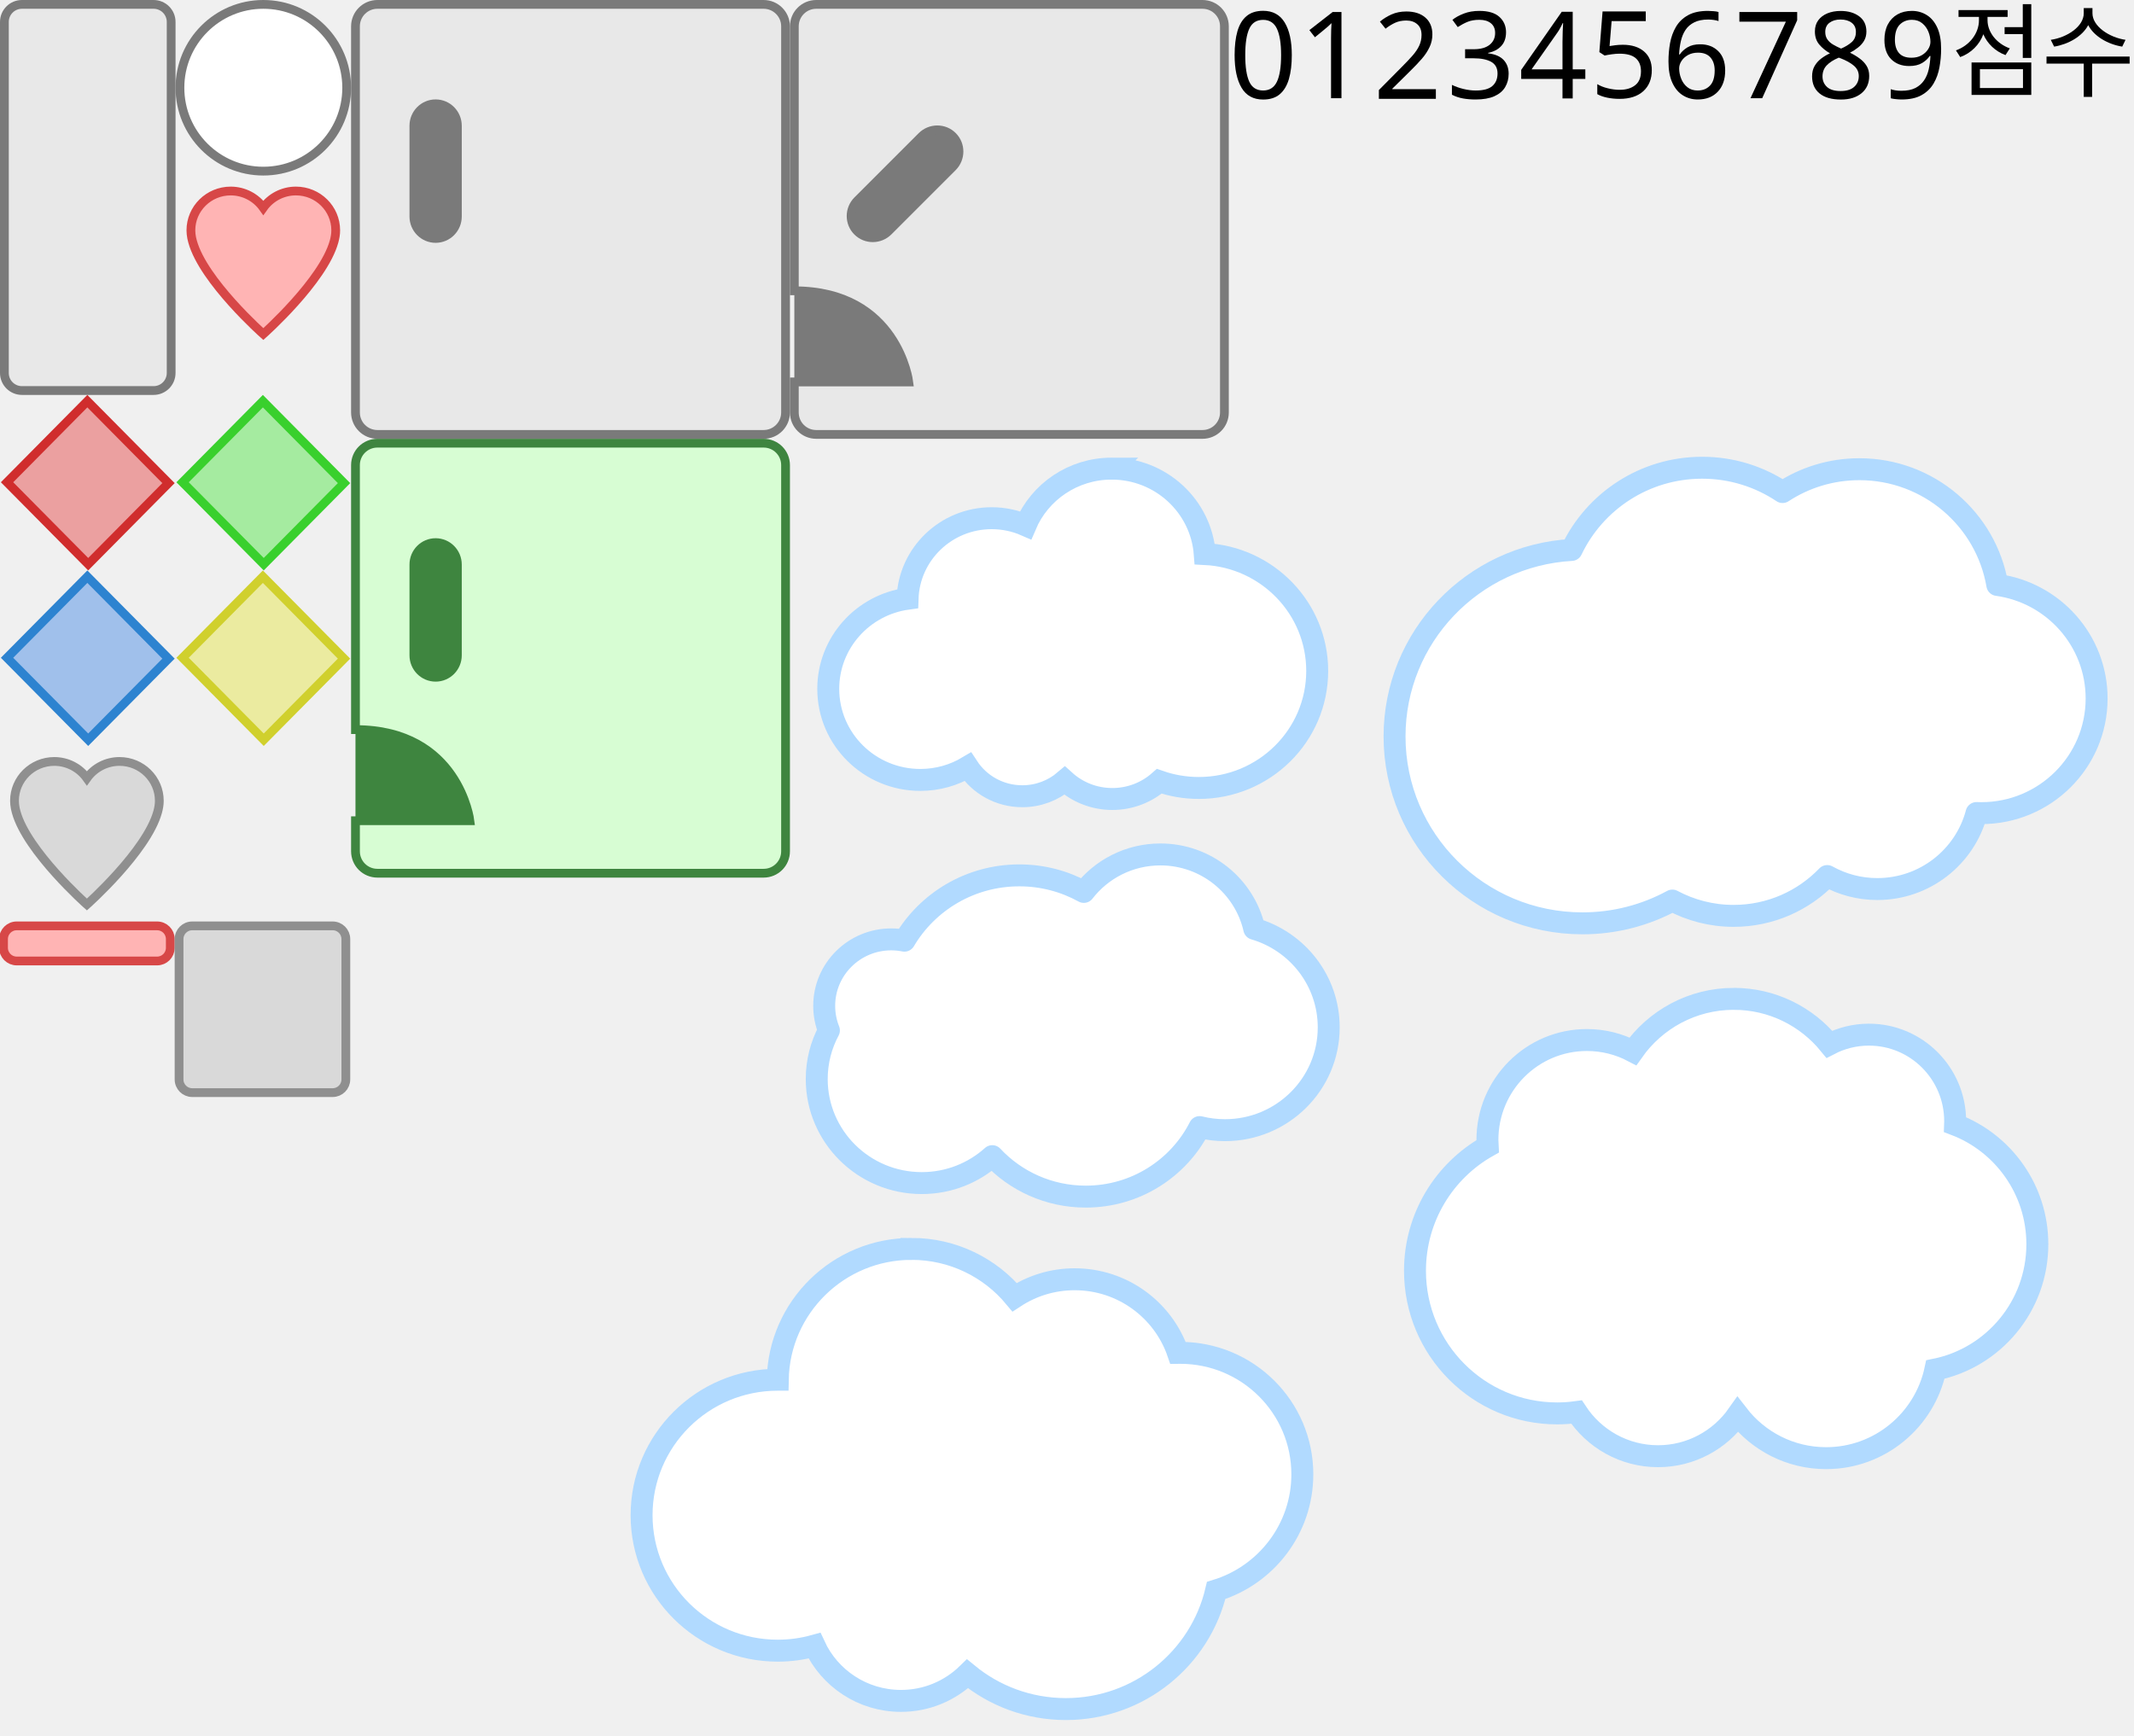
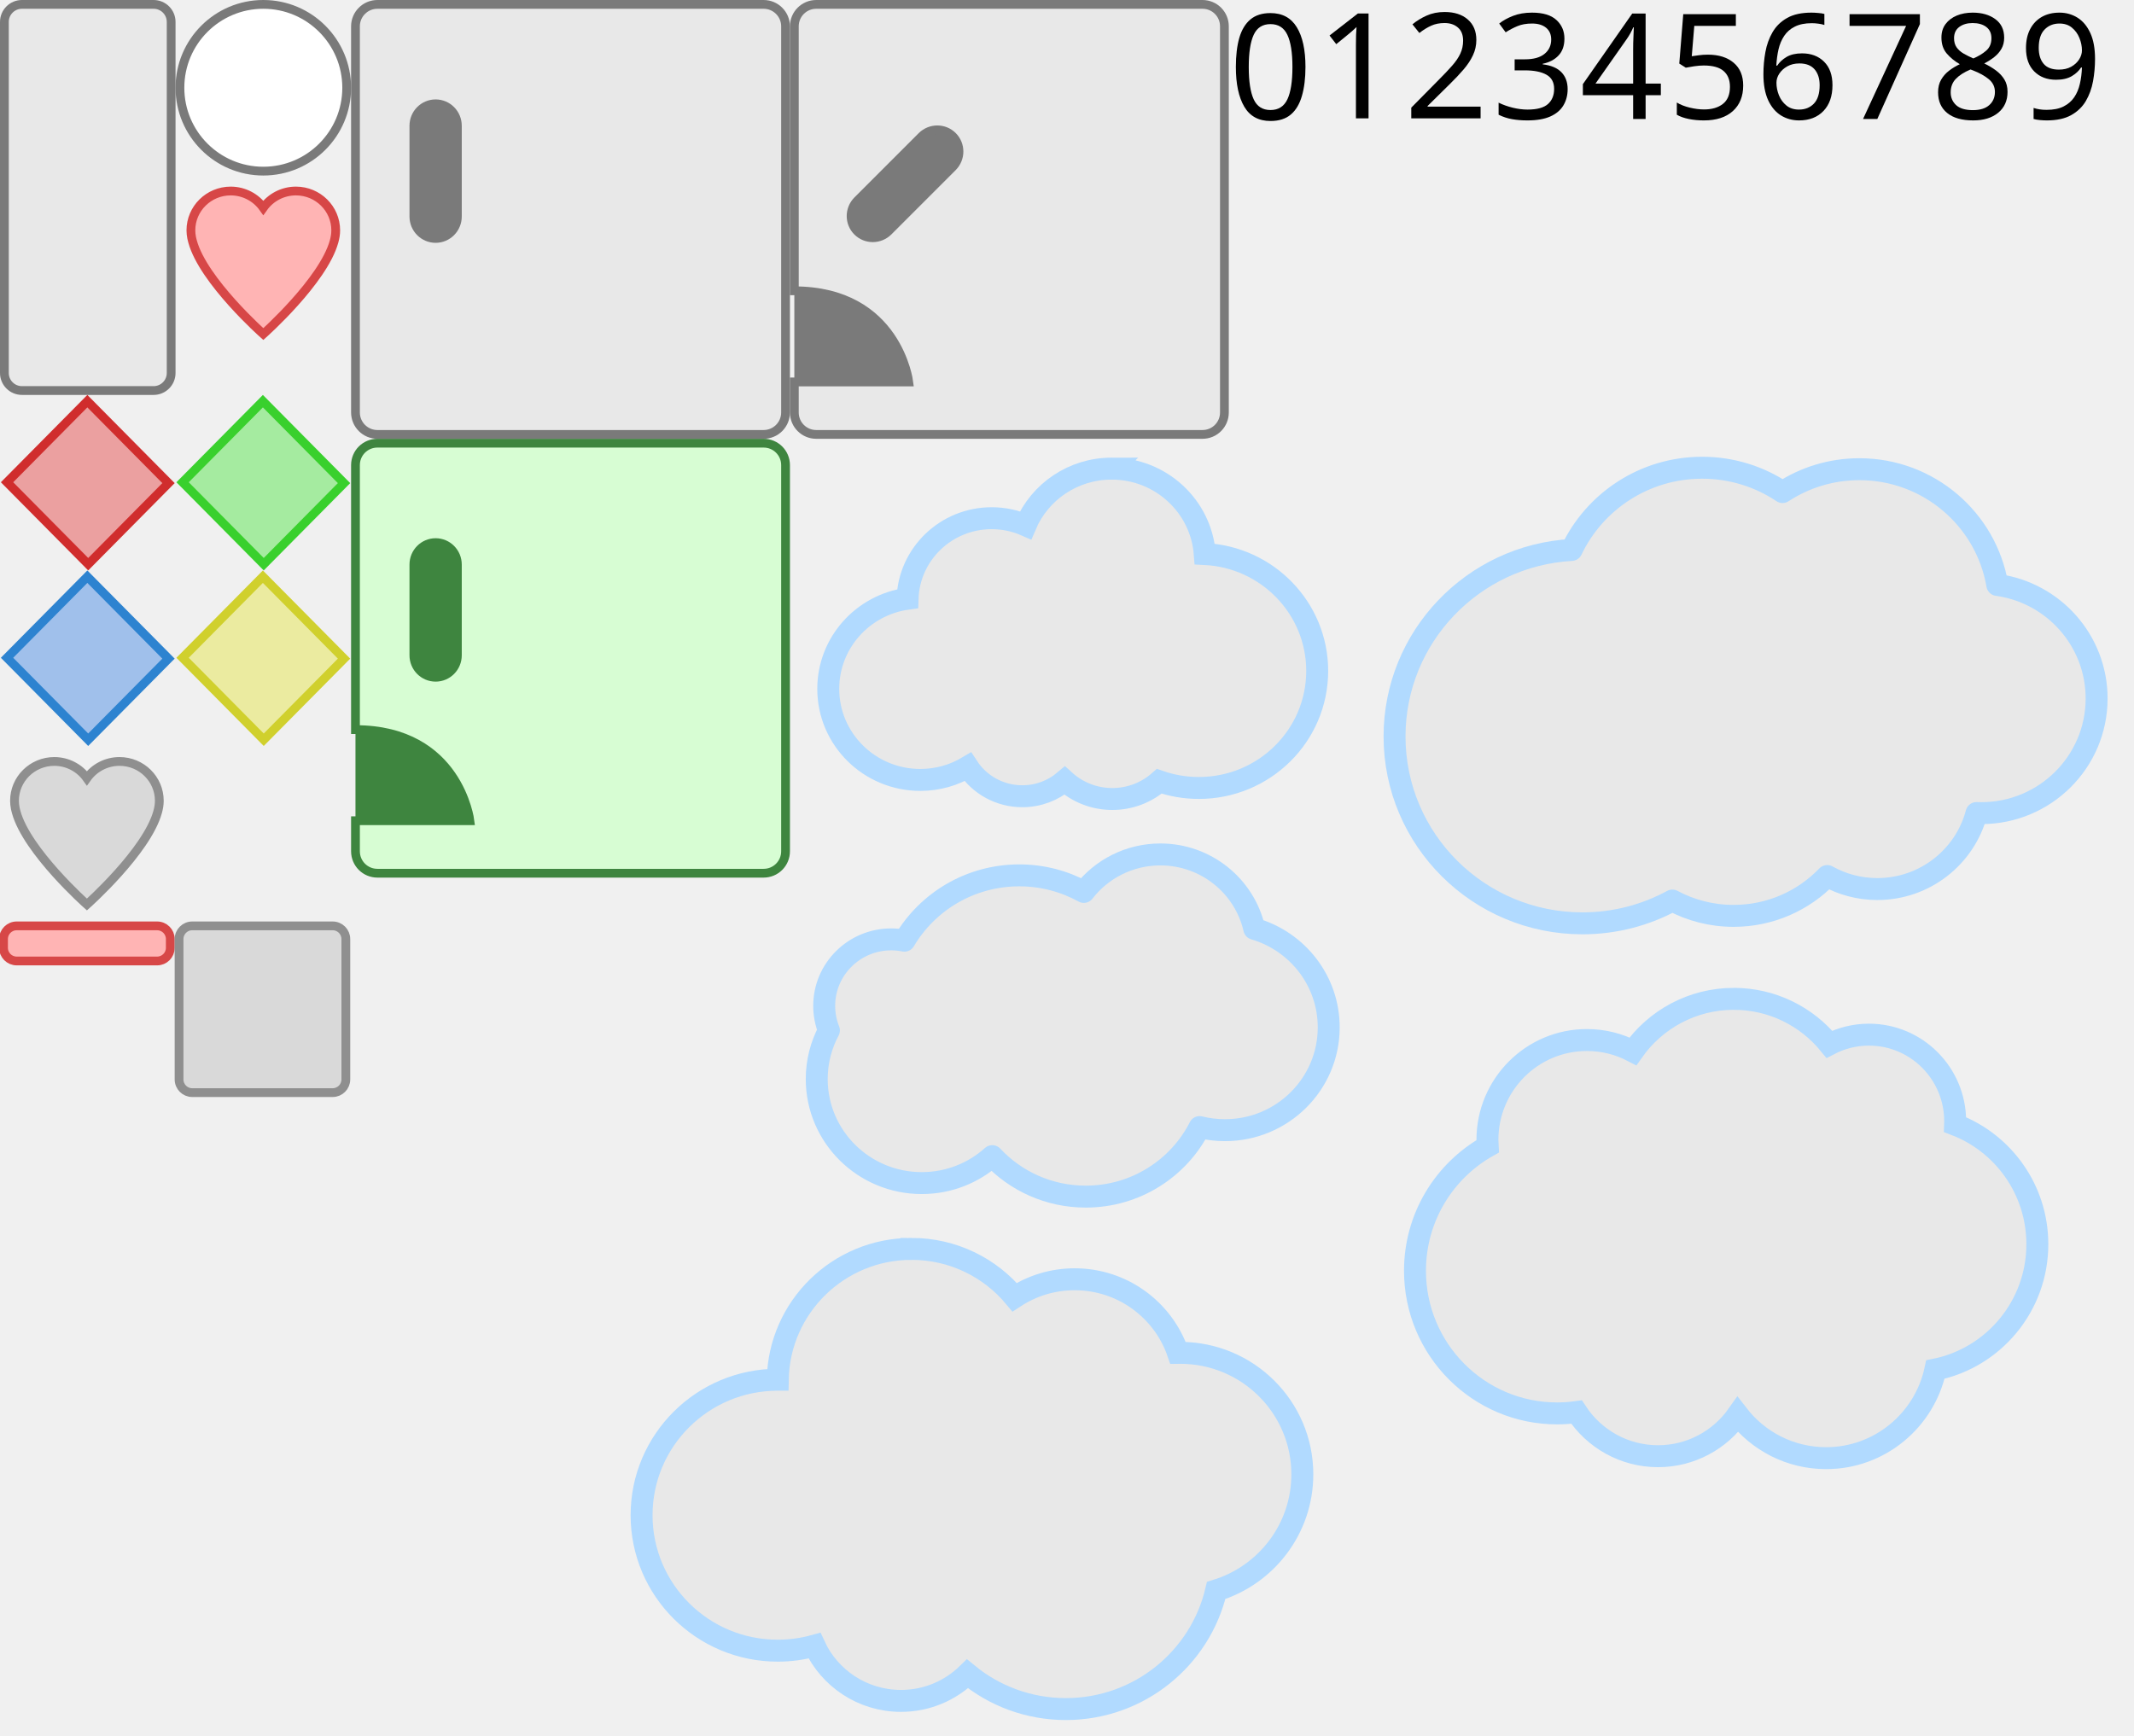
<svg xmlns="http://www.w3.org/2000/svg" width="486.262" height="395.558" id="svg2" version="1.1" style="enable-background:new">
  <defs id="defs4">
    <linearGradient id="linearGradient3915">
      <stop style="stop-color:#f8fcff;stop-opacity:0.88;" offset="0" id="stop3917" />
      <stop style="stop-color:#f2f2f2;stop-opacity:0.768;" offset="1" id="stop3919" />
    </linearGradient>
  </defs>
  <g id="layer1" transform="translate(0,-852.3622)" style="display:none">
    <rect style="opacity:1;fill:#d5d5d5;fill-opacity:1;fill-rule:nonzero;stroke:none;stroke-width:3;stroke-linecap:butt;stroke-linejoin:miter;stroke-miterlimit:4;stroke-dasharray:6, 3;stroke-dashoffset:0;stroke-opacity:1" id="rect4133" width="40" height="30" x="0" y="852.362" />
    <rect y="882.362" x="0" height="30" width="40" id="rect4135" style="opacity:1;fill:#e0e0e0;fill-opacity:1;fill-rule:nonzero;stroke:none;stroke-width:3;stroke-linecap:butt;stroke-linejoin:miter;stroke-miterlimit:4;stroke-dasharray:6, 3;stroke-dashoffset:0;stroke-opacity:1" />
    <rect style="opacity:1;fill:#d5d5d5;fill-opacity:1;fill-rule:nonzero;stroke:none;stroke-width:3;stroke-linecap:butt;stroke-linejoin:miter;stroke-miterlimit:4;stroke-dasharray:6, 3;stroke-dashoffset:0;stroke-opacity:1" id="rect4137" width="40" height="30" x="0" y="912.362" />
    <rect y="852.362" x="40" height="40" width="40" id="rect4154" style="opacity:1;fill:#c0c0c0;fill-opacity:1;fill-rule:nonzero;stroke:none;stroke-width:3;stroke-linecap:butt;stroke-linejoin:miter;stroke-miterlimit:4;stroke-dasharray:6, 3;stroke-dashoffset:0;stroke-opacity:1" />
    <rect style="opacity:1;fill:#aaaaaa;fill-opacity:1;fill-rule:nonzero;stroke:none;stroke-width:3;stroke-linecap:butt;stroke-linejoin:miter;stroke-miterlimit:4;stroke-dasharray:6, 3;stroke-dashoffset:0;stroke-opacity:1" id="rect4159" width="40" height="40" x="40" y="892.362" />
    <rect y="852.362" x="80" height="100" width="100" id="rect4209" style="opacity:1;fill:#9e9e9e;fill-opacity:1;fill-rule:nonzero;stroke:none;stroke-width:3;stroke-linecap:butt;stroke-linejoin:miter;stroke-miterlimit:4;stroke-dasharray:6, 3;stroke-dashoffset:0;stroke-opacity:1" />
    <rect style="opacity:1;fill:#c4c4c4;fill-opacity:1;fill-rule:nonzero;stroke:none;stroke-width:3;stroke-linecap:butt;stroke-linejoin:miter;stroke-miterlimit:4;stroke-dasharray:6, 3;stroke-dashoffset:0;stroke-opacity:1" id="rect4211" width="100" height="100" x="80" y="952.362" />
    <rect y="852.362" x="180" height="100" width="100" id="rect4213" style="opacity:1;fill:#7e7e7e;fill-opacity:1;fill-rule:nonzero;stroke:none;stroke-width:3;stroke-linecap:butt;stroke-linejoin:miter;stroke-miterlimit:4;stroke-dasharray:6, 3;stroke-dashoffset:0;stroke-opacity:1" />
    <rect style="opacity:1;fill:#969696;fill-opacity:1;fill-rule:nonzero;stroke:none;stroke-width:5;stroke-linecap:butt;stroke-linejoin:miter;stroke-miterlimit:4;stroke-dasharray:none;stroke-dashoffset:0;stroke-opacity:1;enable-background:new" id="rect4459" width="128.874" height="88.881" x="180" y="952.362" />
    <rect y="952.362" x="308.874" height="117.015" width="177.388" id="rect4491" style="opacity:1;fill:#c1c1c1;fill-opacity:1;fill-rule:nonzero;stroke:none;stroke-width:5;stroke-linecap:butt;stroke-linejoin:miter;stroke-miterlimit:4;stroke-dasharray:none;stroke-dashoffset:0;stroke-opacity:1;enable-background:new" />
    <rect y="952.362" x="180" height="88.881" width="128.874" id="rect4493" style="opacity:1;fill:#969696;fill-opacity:1;fill-rule:nonzero;stroke:none;stroke-width:5;stroke-linecap:butt;stroke-linejoin:miter;stroke-miterlimit:4;stroke-dasharray:none;stroke-dashoffset:0;stroke-opacity:1;enable-background:new" />
    <rect style="opacity:1;fill:#626262;fill-opacity:1;fill-rule:nonzero;stroke:none;stroke-width:5;stroke-linecap:butt;stroke-linejoin:miter;stroke-miterlimit:4;stroke-dasharray:none;stroke-dashoffset:0;stroke-opacity:1;enable-background:new" id="rect4495" width="131.461" height="89.662" x="178.707" y="1041.243" />
    <rect style="opacity:1;fill:#969696;fill-opacity:1;fill-rule:nonzero;stroke:none;stroke-width:5;stroke-linecap:butt;stroke-linejoin:miter;stroke-miterlimit:4;stroke-dasharray:none;stroke-dashoffset:0;stroke-opacity:1;enable-background:new" id="rect4497" width="168.538" height="125.901" x="309.062" y="1069.377" />
    <rect style="opacity:1;fill:#c1c1c1;fill-opacity:1;fill-rule:nonzero;stroke:none;stroke-width:5;stroke-linecap:butt;stroke-linejoin:miter;stroke-miterlimit:4;stroke-dasharray:none;stroke-dashoffset:0;stroke-opacity:1;enable-background:new" id="rect4499" width="177.388" height="117.015" x="132.779" y="1130.905" />
    <rect style="opacity:1;fill:#606060;fill-opacity:1;fill-rule:nonzero;stroke:none;stroke-width:2;stroke-linecap:butt;stroke-linejoin:miter;stroke-miterlimit:4;stroke-dasharray:none;stroke-dashoffset:0;stroke-opacity:1" id="rect4170" width="40" height="40" x="0" y="942.362" />
    <rect y="942.362" x="40" height="40" width="40" id="rect4182" style="opacity:1;fill:#606060;fill-opacity:1;fill-rule:nonzero;stroke:none;stroke-width:2;stroke-linecap:butt;stroke-linejoin:miter;stroke-miterlimit:4;stroke-dasharray:none;stroke-dashoffset:0;stroke-opacity:1" />
    <rect style="opacity:1;fill:#606060;fill-opacity:1;fill-rule:nonzero;stroke:none;stroke-width:2;stroke-linecap:butt;stroke-linejoin:miter;stroke-miterlimit:4;stroke-dasharray:none;stroke-dashoffset:0;stroke-opacity:1" id="rect4186" width="40" height="40" x="0" y="982.362" />
    <rect style="opacity:1;fill:#606060;fill-opacity:1;fill-rule:nonzero;stroke:none;stroke-width:2;stroke-linecap:butt;stroke-linejoin:miter;stroke-miterlimit:4;stroke-dasharray:none;stroke-dashoffset:0;stroke-opacity:1" id="rect4188" width="40" height="40" x="40" y="982.362" />
    <rect y="1022.362" x="-0.197" height="40" width="40" id="rect4223" style="opacity:1;fill:#aaaaaa;fill-opacity:1;fill-rule:nonzero;stroke:none;stroke-width:3;stroke-linecap:butt;stroke-linejoin:miter;stroke-miterlimit:4;stroke-dasharray:6, 3;stroke-dashoffset:0;stroke-opacity:1" />
    <rect y="1062.362" x="-0.197" height="40" width="40" id="rect4288" style="opacity:1;fill:#aaaaaa;fill-opacity:1;fill-rule:nonzero;stroke:none;stroke-width:3;stroke-linecap:butt;stroke-linejoin:miter;stroke-miterlimit:4;stroke-dasharray:6, 3;stroke-dashoffset:0;stroke-opacity:1" />
    <rect style="opacity:1;fill:#aaaaaa;fill-opacity:1;fill-rule:nonzero;stroke:none;stroke-width:3;stroke-linecap:butt;stroke-linejoin:miter;stroke-miterlimit:4;stroke-dasharray:6, 3;stroke-dashoffset:0;stroke-opacity:1" id="rect4292" width="40" height="40" x="39.803" y="1062.362" />
-     <rect style="opacity:1;fill:#d9d9d9;fill-opacity:1;fill-rule:nonzero;stroke:none;stroke-width:2;stroke-linecap:butt;stroke-linejoin:miter;stroke-miterlimit:4;stroke-dasharray:none;stroke-dashoffset:0;stroke-opacity:1;enable-background:new" id="rect4196" width="16.449" height="25.135" x="280" y="852.362" />
-     <rect y="852.362" x="296.449" height="25.135" width="16.449" id="rect4298" style="opacity:1;fill:#bdbdbd;fill-opacity:1;fill-rule:nonzero;stroke:none;stroke-width:2;stroke-linecap:butt;stroke-linejoin:miter;stroke-miterlimit:4;stroke-dasharray:none;stroke-dashoffset:0;stroke-opacity:1;enable-background:new" />
-     <rect y="852.362" x="312.898" height="25.135" width="16.449" id="rect4302" style="opacity:1;fill:#d9d9d9;fill-opacity:1;fill-rule:nonzero;stroke:none;stroke-width:2;stroke-linecap:butt;stroke-linejoin:miter;stroke-miterlimit:4;stroke-dasharray:none;stroke-dashoffset:0;stroke-opacity:1;enable-background:new" />
-     <rect style="opacity:1;fill:#bdbdbd;fill-opacity:1;fill-rule:nonzero;stroke:none;stroke-width:2;stroke-linecap:butt;stroke-linejoin:miter;stroke-miterlimit:4;stroke-dasharray:none;stroke-dashoffset:0;stroke-opacity:1;enable-background:new" id="rect4304" width="16.449" height="25.135" x="329.347" y="852.362" />
-     <rect style="opacity:1;fill:#d9d9d9;fill-opacity:1;fill-rule:nonzero;stroke:none;stroke-width:2;stroke-linecap:butt;stroke-linejoin:miter;stroke-miterlimit:4;stroke-dasharray:none;stroke-dashoffset:0;stroke-opacity:1;enable-background:new" id="rect4306" width="16.449" height="25.135" x="345.796" y="852.362" />
-     <rect y="852.362" x="362.245" height="25.135" width="16.449" id="rect4308" style="opacity:1;fill:#bdbdbd;fill-opacity:1;fill-rule:nonzero;stroke:none;stroke-width:2;stroke-linecap:butt;stroke-linejoin:miter;stroke-miterlimit:4;stroke-dasharray:none;stroke-dashoffset:0;stroke-opacity:1;enable-background:new" />
-     <rect y="852.362" x="378.694" height="25.135" width="16.449" id="rect4310" style="opacity:1;fill:#d9d9d9;fill-opacity:1;fill-rule:nonzero;stroke:none;stroke-width:2;stroke-linecap:butt;stroke-linejoin:miter;stroke-miterlimit:4;stroke-dasharray:none;stroke-dashoffset:0;stroke-opacity:1;enable-background:new" />
-     <rect style="opacity:1;fill:#bdbdbd;fill-opacity:1;fill-rule:nonzero;stroke:none;stroke-width:2;stroke-linecap:butt;stroke-linejoin:miter;stroke-miterlimit:4;stroke-dasharray:none;stroke-dashoffset:0;stroke-opacity:1;enable-background:new" id="rect4312" width="16.449" height="25.135" x="395.143" y="852.362" />
-     <rect style="opacity:1;fill:#d9d9d9;fill-opacity:1;fill-rule:nonzero;stroke:none;stroke-width:2;stroke-linecap:butt;stroke-linejoin:miter;stroke-miterlimit:4;stroke-dasharray:none;stroke-dashoffset:0;stroke-opacity:1;enable-background:new" id="rect4314" width="16.449" height="25.135" x="411.592" y="852.362" />
-     <rect y="852.362" x="428.041" height="25.135" width="16.449" id="rect4316" style="opacity:1;fill:#bdbdbd;fill-opacity:1;fill-rule:nonzero;stroke:none;stroke-width:2;stroke-linecap:butt;stroke-linejoin:miter;stroke-miterlimit:4;stroke-dasharray:none;stroke-dashoffset:0;stroke-opacity:1;enable-background:new" />
-     <rect y="852.362" x="444.49" height="25.135" width="21.214" id="rect4322" style="opacity:1;fill:#d9d9d9;fill-opacity:1;fill-rule:nonzero;stroke:none;stroke-width:2;stroke-linecap:butt;stroke-linejoin:miter;stroke-miterlimit:4;stroke-dasharray:none;stroke-dashoffset:0;stroke-opacity:1;enable-background:new" />
-     <rect style="opacity:1;fill:#bdbdbd;fill-opacity:1;fill-rule:nonzero;stroke:none;stroke-width:2;stroke-linecap:butt;stroke-linejoin:miter;stroke-miterlimit:4;stroke-dasharray:none;stroke-dashoffset:0;stroke-opacity:1;enable-background:new" id="rect4324" width="20.559" height="25.135" x="465.703" y="852.362" />
+     <rect style="opacity:1;fill:#d9d9d9;fill-opacity:1;fill-rule:nonzero;stroke:none;stroke-width:2;stroke-linecap:butt;stroke-linejoin:miter;stroke-miterlimit:4;stroke-dasharray:none;stroke-dashoffset:0;stroke-opacity:1;enable-background:new" id="rect4196" width="20" height="30" x="280" y="852.362" />
+     <rect y="852.362" x="300" height="30" width="20" id="rect4231" style="opacity:1;fill:#bababa;fill-opacity:1;fill-rule:nonzero;stroke:none;stroke-width:2;stroke-linecap:butt;stroke-linejoin:miter;stroke-miterlimit:4;stroke-dasharray:none;stroke-dashoffset:0;stroke-opacity:1;enable-background:new" />
+     <rect y="852.362" x="320" height="30" width="20" id="rect4235" style="opacity:1;fill:#d9d9d9;fill-opacity:1;fill-rule:nonzero;stroke:none;stroke-width:2;stroke-linecap:butt;stroke-linejoin:miter;stroke-miterlimit:4;stroke-dasharray:none;stroke-dashoffset:0;stroke-opacity:1;enable-background:new" />
+     <rect style="opacity:1;fill:#bababa;fill-opacity:1;fill-rule:nonzero;stroke:none;stroke-width:2;stroke-linecap:butt;stroke-linejoin:miter;stroke-miterlimit:4;stroke-dasharray:none;stroke-dashoffset:0;stroke-opacity:1;enable-background:new" id="rect4237" width="20" height="30" x="340" y="852.362" />
+     <rect style="opacity:1;fill:#d9d9d9;fill-opacity:1;fill-rule:nonzero;stroke:none;stroke-width:2;stroke-linecap:butt;stroke-linejoin:miter;stroke-miterlimit:4;stroke-dasharray:none;stroke-dashoffset:0;stroke-opacity:1;enable-background:new" id="rect4239" width="20" height="30" x="360" y="852.362" />
+     <rect y="852.362" x="380" height="30" width="20" id="rect4241" style="opacity:1;fill:#bababa;fill-opacity:1;fill-rule:nonzero;stroke:none;stroke-width:2;stroke-linecap:butt;stroke-linejoin:miter;stroke-miterlimit:4;stroke-dasharray:none;stroke-dashoffset:0;stroke-opacity:1;enable-background:new" />
+     <rect y="852.362" x="400" height="30" width="20" id="rect4243" style="opacity:1;fill:#d9d9d9;fill-opacity:1;fill-rule:nonzero;stroke:none;stroke-width:2;stroke-linecap:butt;stroke-linejoin:miter;stroke-miterlimit:4;stroke-dasharray:none;stroke-dashoffset:0;stroke-opacity:1;enable-background:new" />
+     <rect style="opacity:1;fill:#bababa;fill-opacity:1;fill-rule:nonzero;stroke:none;stroke-width:2;stroke-linecap:butt;stroke-linejoin:miter;stroke-miterlimit:4;stroke-dasharray:none;stroke-dashoffset:0;stroke-opacity:1;enable-background:new" id="rect4245" width="20" height="30" x="420" y="852.362" />
+     <rect style="opacity:1;fill:#d9d9d9;fill-opacity:1;fill-rule:nonzero;stroke:none;stroke-width:2;stroke-linecap:butt;stroke-linejoin:miter;stroke-miterlimit:4;stroke-dasharray:none;stroke-dashoffset:0;stroke-opacity:1;enable-background:new" id="rect4247" width="20" height="30" x="440" y="852.362" />
+     <rect y="852.362" x="460" height="30" width="20" id="rect4249" style="opacity:1;fill:#bababa;fill-opacity:1;fill-rule:nonzero;stroke:none;stroke-width:2;stroke-linecap:butt;stroke-linejoin:miter;stroke-miterlimit:4;stroke-dasharray:none;stroke-dashoffset:0;stroke-opacity:1;enable-background:new" />
  </g>
  <g id="layer7">
    <rect style="display:inline;opacity:1;fill:#a5eba0;fill-opacity:1;fill-rule:nonzero;stroke:#39d02d;stroke-width:2;stroke-linecap:butt;stroke-linejoin:miter;stroke-miterlimit:4;stroke-dasharray:none;stroke-dashoffset:0;stroke-opacity:1;enable-background:new" id="rect4172" width="26.007" height="26.283" x="-47.766" y="106.896" transform="matrix(0.7035998,-0.7105964,0.7035998,0.7105964,0,0)" />
    <rect transform="matrix(0.7035998,-0.7105964,0.7035998,0.7105964,0,0)" y="78.471" x="-76.19" height="26.283" width="26.007" id="rect4184" style="display:inline;opacity:1;fill:#eba0a0;fill-opacity:1;fill-rule:nonzero;stroke:#d02d2d;stroke-width:2;stroke-linecap:butt;stroke-linejoin:miter;stroke-miterlimit:4;stroke-dasharray:none;stroke-dashoffset:0;stroke-opacity:1;enable-background:new" />
    <rect transform="matrix(0.7035998,-0.7105964,0.7035998,0.7105964,0,0)" y="135.041" x="-75.911" height="26.283" width="26.007" id="rect4190" style="display:inline;opacity:1;fill:#ebeba0;fill-opacity:1;fill-rule:nonzero;stroke:#d0d02d;stroke-width:2;stroke-linecap:butt;stroke-linejoin:miter;stroke-miterlimit:4;stroke-dasharray:none;stroke-dashoffset:0;stroke-opacity:1;enable-background:new" />
    <rect style="display:inline;opacity:1;fill:#a0c0eb;fill-opacity:1;fill-rule:nonzero;stroke:#2d83d0;stroke-width:2;stroke-linecap:butt;stroke-linejoin:miter;stroke-miterlimit:4;stroke-dasharray:none;stroke-dashoffset:0;stroke-opacity:1;enable-background:new" id="rect4192" width="26.007" height="26.283" x="-104.336" y="106.616" transform="matrix(0.7035998,-0.7105964,0.7035998,0.7105964,0,0)" />
    <text xml:space="preserve" style="font-style:normal;font-weight:normal;font-size:30px;line-height:125%;font-family:Sans;letter-spacing:0px;word-spacing:0px;fill:#000000;fill-opacity:1;stroke:none;stroke-width:1px;stroke-linecap:butt;stroke-linejoin:miter;stroke-opacity:1" x="61.915" y="209.48" id="text4219">
      <tspan id="tspan4221" x="61.915" y="209.48" />
    </text>
  </g>
  <g id="layer2" style="display:inline" transform="translate(0,-1.9073486e-6)">
    <rect style="opacity:1;fill:#e8e8e8;fill-opacity:1;fill-rule:nonzero;stroke:#7a7a7a;stroke-width:2;stroke-linecap:butt;stroke-linejoin:miter;stroke-miterlimit:4;stroke-dasharray:none;stroke-dashoffset:0;stroke-opacity:1" id="rect4140" width="38" height="88" x="1" y="1" rx="4" ry="4" />
  </g>
  <g id="layer3" style="display:inline" transform="translate(0,-1.9073486e-6)">
    <circle style="opacity:1;fill:#ffffff;fill-opacity:1;fill-rule:nonzero;stroke:#7a7a7a;stroke-width:2;stroke-linecap:butt;stroke-linejoin:miter;stroke-miterlimit:4;stroke-dasharray:none;stroke-dashoffset:0;stroke-opacity:1" id="path4157" cx="60" cy="20" r="19" />
  </g>
  <g id="layer4" transform="translate(0,-1.9073486e-6)">
    <path style="display:inline;opacity:1;fill:#ffb4b4;fill-opacity:1;fill-rule:nonzero;stroke:#d74747;stroke-width:2;stroke-linecap:butt;stroke-linejoin:miter;stroke-miterlimit:4;stroke-dasharray:none;stroke-dashoffset:0;stroke-opacity:1" d="m 52.575,43.529 c -5.012,0 -9.077,4.014 -9.075,8.966 1.15e-4,0.27 0.017,0.539 0.043,0.807 0.005,0.055 0.015,0.11 0.021,0.166 0.058,0.53 0.162,1.053 0.313,1.565 2.447,8.968 16.123,21.1 16.123,21.1 0,0 13.657,-12.139 16.123,-21.102 0.228,-0.829 0.377,-1.677 0.377,-2.536 0.002,-4.952 -4.063,-8.966 -9.075,-8.966 -2.959,0.002 -5.731,1.429 -7.428,3.824 -1.696,-2.393 -4.465,-3.82 -7.422,-3.824 z" id="circle4192" />
    <path id="path4225" d="m 12.378,173.529 c -5.012,0 -9.077,4.014 -9.075,8.966 1.15e-4,0.27 0.017,0.539 0.043,0.807 0.005,0.055 0.015,0.11 0.021,0.166 0.058,0.53 0.162,1.054 0.313,1.565 2.447,8.968 16.123,21.1 16.123,21.1 0,0 13.657,-12.139 16.123,-21.102 0.228,-0.829 0.377,-1.677 0.377,-2.536 0.002,-4.952 -4.063,-8.966 -9.075,-8.966 -2.959,0.002 -5.731,1.429 -7.428,3.824 -1.696,-2.393 -4.465,-3.82 -7.422,-3.824 z" style="display:inline;opacity:1;fill:#d9d9d9;fill-opacity:1;fill-rule:nonzero;stroke:#8f8f8f;stroke-width:2;stroke-linecap:butt;stroke-linejoin:miter;stroke-miterlimit:4;stroke-dasharray:none;stroke-dashoffset:0;stroke-opacity:1" />
  </g>
  <g id="layer5" transform="translate(0,-1.9073486e-6)">
    <rect style="opacity:1;fill:#7a7a7a;fill-opacity:1;fill-rule:nonzero;stroke:none;stroke-width:2;stroke-linecap:butt;stroke-linejoin:miter;stroke-miterlimit:4;stroke-dasharray:none;stroke-dashoffset:0;stroke-opacity:1" id="rect4282" width="98" height="98" x="181" y="1" rx="5" ry="5" />
    <g id="g4274" transform="translate(0,100)" style="stroke:none;fill:#3e853f;fill-opacity:1">
      <rect style="opacity:1;fill:#3e853f;fill-opacity:1;fill-rule:nonzero;stroke:none;stroke-width:2;stroke-linecap:butt;stroke-linejoin:miter;stroke-miterlimit:4;stroke-dasharray:none;stroke-dashoffset:0;stroke-opacity:1" id="rect4276" width="98" height="98" x="81" y="1" rx="5" ry="5" />
      <rect style="opacity:1;fill:#3e853f;fill-opacity:1;fill-rule:nonzero;stroke:none;stroke-width:2;stroke-linecap:butt;stroke-linejoin:miter;stroke-miterlimit:4;stroke-dasharray:none;stroke-dashoffset:0;stroke-opacity:1" id="rect4278" width="9.913" height="30.682" x="94.307" y="23.657" rx="5" ry="5" />
    </g>
    <path id="path4270" d="m 186,1 88,0 c 2.77,0 5,2.23 5,5 l 0,88 c 0,2.77 -2.23,5 -5,5 l -88,0 c -2.77,0 -5,-2.23 -5,-5 l 0,-6.96 26.079,0 c 0,0 -2.553,-20.769 -26.079,-20.769 l 0,-60.271 c 0,-2.77 2.23,-5 5,-5 z" style="opacity:1;fill:#e8e8e8;fill-opacity:1;fill-rule:nonzero;stroke:#7a7a7a;stroke-width:2;stroke-linecap:butt;stroke-linejoin:miter;stroke-miterlimit:4;stroke-dasharray:none;stroke-dashoffset:0;stroke-opacity:1" />
    <g id="g4245">
      <rect ry="5" rx="5" y="1" x="81" height="98" width="98" id="rect4216" style="opacity:1;fill:#e8e8e8;fill-opacity:1;fill-rule:nonzero;stroke:#7a7a7a;stroke-width:2;stroke-linecap:butt;stroke-linejoin:miter;stroke-miterlimit:4;stroke-dasharray:none;stroke-dashoffset:0;stroke-opacity:1" />
      <rect ry="5" rx="5" y="23.657" x="94.307" height="30.682" width="9.913" id="rect4229" style="opacity:1;fill:#7a7a7a;fill-opacity:1;fill-rule:nonzero;stroke:#7a7a7a;stroke-width:2;stroke-linecap:butt;stroke-linejoin:miter;stroke-miterlimit:4;stroke-dasharray:none;stroke-dashoffset:0;stroke-opacity:1" />
    </g>
    <path style="fill:none;fill-rule:evenodd;stroke:#7a7a7a;stroke-width:0;stroke-linecap:butt;stroke-linejoin:miter;stroke-opacity:1;stroke-miterlimit:4;stroke-dasharray:none" d="M 185.978,22.657 205.685,8.614" id="path4233" />
    <path style="opacity:1;fill:#d7fdd3;fill-opacity:1;fill-rule:nonzero;stroke:#3e853f;stroke-width:2;stroke-linecap:butt;stroke-linejoin:miter;stroke-miterlimit:4;stroke-dasharray:none;stroke-dashoffset:0;stroke-opacity:1" d="m 86,101 88,0 c 2.77,0 5,2.23 5,5 l 0,88 c 0,2.77 -2.23,5 -5,5 l -88,0 c -2.77,0 -5,-2.23 -5,-5 l 0,-6.96 26.079,0 c 0,0 -2.553,-20.769 -26.079,-20.769 L 81,106 c 0,-2.77 2.23,-5 5,-5 z" id="rect4251" />
    <rect ry="5" rx="5" y="123.657" x="94.307" height="30.682" width="9.913" id="rect4253" style="opacity:1;fill:#3e853f;fill-opacity:1;fill-rule:nonzero;stroke:#3e853f;stroke-width:2;stroke-linecap:butt;stroke-linejoin:miter;stroke-miterlimit:4;stroke-dasharray:none;stroke-dashoffset:0;stroke-opacity:1" />
    <rect style="opacity:1;fill:#7a7a7a;fill-opacity:1;fill-rule:nonzero;stroke:#7a7a7a;stroke-width:2;stroke-linecap:butt;stroke-linejoin:miter;stroke-miterlimit:4;stroke-dasharray:none;stroke-dashoffset:0;stroke-opacity:1" id="rect4284" width="9.913" height="30.682" x="170.483" y="-131.549" rx="5" ry="5" transform="matrix(0.7071068,0.7071068,-0.7071068,0.7071068,0,0)" />
  </g>
  <g id="layer6">
-     <path style="fill:#ffffff;fill-opacity:1;fill-rule:nonzero;stroke:#b1daff;stroke-width:5;stroke-linecap:round;stroke-linejoin:round;stroke-miterlimit:4;stroke-dasharray:none;stroke-opacity:1;enable-background:new" d="m 264.402,194.722 c -7.108,0 -13.426,3.35 -17.437,8.54 -4.356,-2.401 -9.366,-3.773 -14.704,-3.773 -11.163,0 -20.916,5.983 -26.173,14.885 -0.969,-0.191 -1.973,-0.298 -2.998,-0.298 -8.445,0 -15.285,6.783 -15.285,15.148 0,1.978 0.38,3.867 1.076,5.599 -1.773,3.31 -2.776,7.083 -2.776,11.091 0,13.091 10.713,23.703 23.928,23.703 6.187,0 11.826,-2.321 16.074,-6.139 5.302,5.674 12.882,9.223 21.303,9.223 11.345,0 21.17,-6.446 25.943,-15.845 1.847,0.459 3.783,0.703 5.774,0.703 13.059,0 23.641,-10.49 23.641,-23.426 0,-10.637 -7.159,-19.611 -16.963,-22.467 -2.205,-9.698 -10.947,-16.946 -21.403,-16.946 z" id="path6037" />
-     <path style="fill:#ffffff;fill-opacity:1;fill-rule:nonzero;stroke:#b1daff;stroke-width:5;stroke-miterlimit:4;stroke-dasharray:none;stroke-opacity:1;enable-background:new" d="m 207.7,284.614 c -16.659,0 -30.192,13.303 -30.477,29.815 -0.002,0 -0.005,0 -0.006,0 -17.133,0 -31.024,13.825 -31.024,30.877 0,17.052 13.891,30.871 31.024,30.871 2.903,0 5.712,-0.397 8.376,-1.139 3.421,7.427 10.958,12.585 19.703,12.585 5.906,0 11.257,-2.353 15.165,-6.168 6.085,5.014 13.893,8.03 22.41,8.03 16.668,0 30.627,-11.541 34.251,-27.032 11.368,-3.477 19.633,-14.008 19.633,-26.463 0,-15.288 -12.449,-27.685 -27.81,-27.685 -0.174,0 -0.348,0.004 -0.521,0.006 -3.336,-9.757 -12.616,-16.776 -23.548,-16.776 -5.054,0 -9.755,1.505 -13.68,4.082 -5.592,-6.722 -14.043,-11.005 -23.496,-11.005 z" id="path4157-9" />
-     <path style="fill:#ffffff;fill-opacity:1;fill-rule:nonzero;stroke:#b1daff;stroke-width:5;stroke-miterlimit:4;stroke-dasharray:none;stroke-opacity:1;enable-background:new" d="m 395.074,227.63 c -9.5,0 -17.894,4.722 -22.989,11.959 -3.136,-1.645 -6.704,-2.575 -10.488,-2.575 -12.519,0 -22.667,10.186 -22.667,22.751 0,0.497 0.015,0.989 0.046,1.478 -9.877,5.567 -16.552,16.179 -16.552,28.358 0,17.95 14.5,32.504 32.384,32.504 1.504,0 2.98,-0.107 4.43,-0.306 3.973,6.057 10.805,10.059 18.571,10.059 7.508,0 14.146,-3.742 18.168,-9.464 4.657,6.029 11.941,9.909 20.13,9.909 12.229,0 22.446,-8.653 24.899,-20.193 13.253,-2.699 23.231,-14.462 23.231,-28.56 0,-12.456 -7.789,-23.086 -18.743,-27.255 0.01,-0.259 0.018,-0.518 0.018,-0.78 0,-10.894 -8.799,-19.725 -19.652,-19.725 -3.248,0 -6.31,0.794 -9.009,2.194 -5.16,-6.319 -13,-10.353 -21.775,-10.353 z" id="path4191-4" />
-     <path id="path6176-4" d="m 387.863,106.593 c -13.14,0 -24.478,7.661 -29.756,18.736 -22.492,1.274 -40.34,19.816 -40.34,42.508 0,23.517 19.169,42.585 42.811,42.585 7.424,0 14.408,-1.884 20.494,-5.191 4.157,2.225 8.903,3.489 13.954,3.489 8.389,0 15.96,-3.485 21.332,-9.076 3.377,1.885 7.266,2.965 11.413,2.965 10.851,0 19.982,-7.353 22.611,-17.326 0.365,0.015 0.728,0.026 1.097,0.026 14.505,-3e-5 26.265,-11.698 26.265,-26.127 0,-13.201 -9.844,-24.116 -22.628,-25.878 -2.557,-14.972 -15.652,-26.376 -31.432,-26.376 -6.464,0 -12.48,1.92 -17.505,5.208 -5.237,-3.496 -11.536,-5.543 -18.317,-5.543 z" style="display:inline;fill:#ffffff;fill-opacity:1;fill-rule:nonzero;stroke:#b1daff;stroke-width:5;stroke-linecap:round;stroke-linejoin:round;stroke-miterlimit:4;stroke-dasharray:none;stroke-dashoffset:0;stroke-opacity:1;marker-start:none;enable-background:new" />
-     <path style="fill:#ffffff;fill-opacity:1;fill-rule:nonzero;stroke:#b1daff;stroke-width:5;stroke-miterlimit:4;stroke-dasharray:none;stroke-opacity:1;enable-background:new" d="m 253.312,106.796 c -8.832,2e-5 -16.406,5.323 -19.62,12.903 -2.364,-1.031 -4.975,-1.605 -7.725,-1.605 -10.382,0 -18.837,8.158 -19.167,18.346 -10.21,1.401 -18.071,10.068 -18.071,20.551 0,11.459 9.394,20.749 20.982,20.749 3.958,0 7.658,-1.087 10.817,-2.971 2.632,4.026 7.209,6.689 12.417,6.689 3.691,0 7.071,-1.335 9.661,-3.547 2.861,2.592 6.673,4.175 10.859,4.175 4.11,0 7.858,-1.528 10.701,-4.036 2.817,0.986 5.849,1.522 9.007,1.522 14.898,0 26.971,-11.94 26.971,-26.672 0,-14.285 -11.353,-25.949 -25.623,-26.645 -0.813,-10.881 -10,-19.458 -21.21,-19.458 z" id="path4305-4" />
+     <path style="fill:#e8e8e8;fill-opacity:1;fill-rule:nonzero;stroke:#b1daff;stroke-width:5;stroke-linecap:round;stroke-linejoin:round;stroke-miterlimit:4;stroke-dasharray:none;stroke-opacity:1;enable-background:new" d="m 264.402,194.722 c -7.108,0 -13.426,3.35 -17.437,8.54 -4.356,-2.401 -9.366,-3.773 -14.704,-3.773 -11.163,0 -20.916,5.983 -26.173,14.885 -0.969,-0.191 -1.973,-0.298 -2.998,-0.298 -8.445,0 -15.285,6.783 -15.285,15.148 0,1.978 0.38,3.867 1.076,5.599 -1.773,3.31 -2.776,7.083 -2.776,11.091 0,13.091 10.713,23.703 23.928,23.703 6.187,0 11.826,-2.321 16.074,-6.139 5.302,5.674 12.882,9.223 21.303,9.223 11.345,0 21.17,-6.446 25.943,-15.845 1.847,0.459 3.783,0.703 5.774,0.703 13.059,0 23.641,-10.49 23.641,-23.426 0,-10.637 -7.159,-19.611 -16.963,-22.467 -2.205,-9.698 -10.947,-16.946 -21.403,-16.946 z" id="path6037" />
+     <path style="fill:#e8e8e8;fill-opacity:1;fill-rule:nonzero;stroke:#b1daff;stroke-width:5;stroke-miterlimit:4;stroke-dasharray:none;stroke-opacity:1;enable-background:new" d="m 207.7,284.614 c -16.659,0 -30.192,13.303 -30.477,29.815 -0.002,0 -0.005,0 -0.006,0 -17.133,0 -31.024,13.825 -31.024,30.877 0,17.052 13.891,30.871 31.024,30.871 2.903,0 5.712,-0.397 8.376,-1.139 3.421,7.427 10.958,12.585 19.703,12.585 5.906,0 11.257,-2.353 15.165,-6.168 6.085,5.014 13.893,8.03 22.41,8.03 16.668,0 30.627,-11.541 34.251,-27.032 11.368,-3.477 19.633,-14.008 19.633,-26.463 0,-15.288 -12.449,-27.685 -27.81,-27.685 -0.174,0 -0.348,0.004 -0.521,0.006 -3.336,-9.757 -12.616,-16.776 -23.548,-16.776 -5.054,0 -9.755,1.505 -13.68,4.082 -5.592,-6.722 -14.043,-11.005 -23.496,-11.005 z" id="path4157-9" />
+     <path style="fill:#e8e8e8;fill-opacity:1;fill-rule:nonzero;stroke:#b1daff;stroke-width:5;stroke-miterlimit:4;stroke-dasharray:none;stroke-opacity:1;enable-background:new" d="m 395.074,227.63 c -9.5,0 -17.894,4.722 -22.989,11.959 -3.136,-1.645 -6.704,-2.575 -10.488,-2.575 -12.519,0 -22.667,10.186 -22.667,22.751 0,0.497 0.015,0.989 0.046,1.478 -9.877,5.567 -16.552,16.179 -16.552,28.358 0,17.95 14.5,32.504 32.384,32.504 1.504,0 2.98,-0.107 4.43,-0.306 3.973,6.057 10.805,10.059 18.571,10.059 7.508,0 14.146,-3.742 18.168,-9.464 4.657,6.029 11.941,9.909 20.13,9.909 12.229,0 22.446,-8.653 24.899,-20.193 13.253,-2.699 23.231,-14.462 23.231,-28.56 0,-12.456 -7.789,-23.086 -18.743,-27.255 0.01,-0.259 0.018,-0.518 0.018,-0.78 0,-10.894 -8.799,-19.725 -19.652,-19.725 -3.248,0 -6.31,0.794 -9.009,2.194 -5.16,-6.319 -13,-10.353 -21.775,-10.353 z" id="path4191-4" />
+     <path id="path6176-4" d="m 387.863,106.593 c -13.14,0 -24.478,7.661 -29.756,18.736 -22.492,1.274 -40.34,19.816 -40.34,42.508 0,23.517 19.169,42.585 42.811,42.585 7.424,0 14.408,-1.884 20.494,-5.191 4.157,2.225 8.903,3.489 13.954,3.489 8.389,0 15.96,-3.485 21.332,-9.076 3.377,1.885 7.266,2.965 11.413,2.965 10.851,0 19.982,-7.353 22.611,-17.326 0.365,0.015 0.728,0.026 1.097,0.026 14.505,-3e-5 26.265,-11.698 26.265,-26.127 0,-13.201 -9.844,-24.116 -22.628,-25.878 -2.557,-14.972 -15.652,-26.376 -31.432,-26.376 -6.464,0 -12.48,1.92 -17.505,5.208 -5.237,-3.496 -11.536,-5.543 -18.317,-5.543 z" style="display:inline;fill:#e8e8e8;fill-opacity:1;fill-rule:nonzero;stroke:#b1daff;stroke-width:5;stroke-linecap:round;stroke-linejoin:round;stroke-miterlimit:4;stroke-dasharray:none;stroke-dashoffset:0;stroke-opacity:1;marker-start:none;enable-background:new" />
+     <path style="fill:#e8e8e8;fill-opacity:1;fill-rule:nonzero;stroke:#b1daff;stroke-width:5;stroke-miterlimit:4;stroke-dasharray:none;stroke-opacity:1;enable-background:new" d="m 253.312,106.796 c -8.832,2e-5 -16.406,5.323 -19.62,12.903 -2.364,-1.031 -4.975,-1.605 -7.725,-1.605 -10.382,0 -18.837,8.158 -19.167,18.346 -10.21,1.401 -18.071,10.068 -18.071,20.551 0,11.459 9.394,20.749 20.982,20.749 3.958,0 7.658,-1.087 10.817,-2.971 2.632,4.026 7.209,6.689 12.417,6.689 3.691,0 7.071,-1.335 9.661,-3.547 2.861,2.592 6.673,4.175 10.859,4.175 4.11,0 7.858,-1.528 10.701,-4.036 2.817,0.986 5.849,1.522 9.007,1.522 14.898,0 26.971,-11.94 26.971,-26.672 0,-14.285 -11.353,-25.949 -25.623,-26.645 -0.813,-10.881 -10,-19.458 -21.21,-19.458 z" id="path4305-4" />
    <rect style="opacity:1;fill:#ffb4b4;fill-opacity:1;fill-rule:nonzero;stroke:#d74747;stroke-width:2;stroke-linecap:butt;stroke-linejoin:miter;stroke-miterlimit:4;stroke-dasharray:none;stroke-dashoffset:0;stroke-opacity:1" id="rect4290" width="38" height="8" x="0.803" y="211" rx="3" ry="3" />
    <rect ry="3" rx="3" y="211" x="40.803" height="38" width="38" id="rect4294" style="opacity:1;fill:#d9d9d9;fill-opacity:1;fill-rule:nonzero;stroke:#8f8f8f;stroke-width:2;stroke-linecap:butt;stroke-linejoin:miter;stroke-miterlimit:4;stroke-dasharray:none;stroke-dashoffset:0;stroke-opacity:1" />
  </g>
  <g id="layer8">
-     <text xml:space="preserve" style="font-style:normal;font-variant:normal;font-weight:normal;font-stretch:normal;font-size:27.5px;line-height:125%;font-family:'Droid Sans Mono';-inkscape-font-specification:'Droid Sans Mono';letter-spacing:0px;word-spacing:0px;fill:#000000;fill-opacity:1;stroke:none;stroke-width:1px;stroke-linecap:butt;stroke-linejoin:miter;stroke-opacity:1;enable-background:new" x="279.98" y="22.403" id="text4192">
-       <tspan id="tspan4194" x="279.98" y="22.403">0</tspan>
-     </text>
-     <text xml:space="preserve" style="font-style:normal;font-variant:normal;font-weight:normal;font-stretch:normal;font-size:27.5px;line-height:125%;font-family:'Droid Sans Mono';-inkscape-font-specification:'Droid Sans Mono';letter-spacing:0px;word-spacing:0px;fill:#000000;fill-opacity:1;stroke:none;stroke-width:1px;stroke-linecap:butt;stroke-linejoin:miter;stroke-opacity:1" x="295.905" y="22.383" id="text4254">
-       <tspan id="tspan4256" x="295.905" y="22.383">1</tspan>
-     </text>
-     <text xml:space="preserve" style="font-style:normal;font-weight:normal;font-size:27.5px;line-height:125%;font-family:Sans;letter-spacing:0px;word-spacing:0px;fill:#000000;fill-opacity:1;stroke:none;stroke-width:1px;stroke-linecap:butt;stroke-linejoin:miter;stroke-opacity:1" x="312.885" y="22.524" id="text4258">
-       <tspan id="tspan4260" x="312.885" y="22.524" style="font-style:normal;font-variant:normal;font-weight:normal;font-stretch:normal;font-family:'Droid Sans Mono';-inkscape-font-specification:'Droid Sans Mono'">2</tspan>
-     </text>
-     <text xml:space="preserve" style="font-style:normal;font-weight:normal;font-size:27.5px;line-height:125%;font-family:Sans;letter-spacing:0px;word-spacing:0px;fill:#000000;fill-opacity:1;stroke:none;stroke-width:1px;stroke-linecap:butt;stroke-linejoin:miter;stroke-opacity:1" x="329.609" y="22.39" id="text4262">
-       <tspan id="tspan4264" x="329.609" y="22.39" style="font-style:normal;font-variant:normal;font-weight:normal;font-stretch:normal;font-family:'Droid Sans Mono';-inkscape-font-specification:'Droid Sans Mono'">3</tspan>
-     </text>
-     <text xml:space="preserve" style="font-style:normal;font-weight:normal;font-size:27.5px;line-height:125%;font-family:Sans;letter-spacing:0px;word-spacing:0px;fill:#000000;fill-opacity:1;stroke:none;stroke-width:1px;stroke-linecap:butt;stroke-linejoin:miter;stroke-opacity:1" x="346.051" y="22.437" id="text4266">
-       <tspan id="tspan4268" x="346.051" y="22.437" style="font-style:normal;font-variant:normal;font-weight:normal;font-stretch:normal;font-family:'Droid Sans Mono';-inkscape-font-specification:'Droid Sans Mono'">4</tspan>
+     <text xml:space="preserve" style="font-style:normal;font-variant:normal;font-weight:normal;font-stretch:normal;font-size:33.462px;line-height:125%;font-family:'Droid Sans Mono';-inkscape-font-specification:'Droid Sans Mono';letter-spacing:0px;word-spacing:0px;fill:#000000;fill-opacity:1;stroke:none;stroke-width:1px;stroke-linecap:butt;stroke-linejoin:miter;stroke-opacity:1;enable-background:new" x="279.968" y="27.249" id="text4192">
+       <tspan id="tspan4194" x="279.968" y="27.249">0</tspan>
    </text>
    <text xml:space="preserve" style="font-style:normal;font-weight:normal;font-size:27.5px;line-height:125%;font-family:Sans;letter-spacing:0px;word-spacing:0px;fill:#000000;fill-opacity:1;stroke:none;stroke-width:1px;stroke-linecap:butt;stroke-linejoin:miter;stroke-opacity:1" x="328.157" y="36.842" id="text4270">
      <tspan id="tspan4272" x="328.157" y="36.842" />
    </text>
-     <text xml:space="preserve" style="font-style:normal;font-variant:normal;font-weight:normal;font-stretch:normal;font-size:27.5px;line-height:125%;font-family:'Droid Sans Mono';-inkscape-font-specification:'Droid Sans Mono';letter-spacing:0px;word-spacing:0px;fill:#000000;fill-opacity:1;stroke:none;stroke-width:1px;stroke-linecap:butt;stroke-linejoin:miter;stroke-opacity:1" x="362.231" y="22.249" id="text4274">
-       <tspan id="tspan4276" x="362.231" y="22.249">5</tspan>
+     <text id="text4251" y="26.968" x="299.968" style="font-style:normal;font-variant:normal;font-weight:normal;font-stretch:normal;font-size:33.462px;line-height:125%;font-family:'Droid Sans Mono';-inkscape-font-specification:'Droid Sans Mono';letter-spacing:0px;word-spacing:0px;fill:#000000;fill-opacity:1;stroke:none;stroke-width:1px;stroke-linecap:butt;stroke-linejoin:miter;stroke-opacity:1;enable-background:new" xml:space="preserve">
+       <tspan y="26.968" x="299.968" id="tspan4253">1</tspan>
    </text>
-     <text xml:space="preserve" style="font-style:normal;font-weight:normal;font-size:27.5px;line-height:125%;font-family:Sans;letter-spacing:0px;word-spacing:0px;fill:#000000;fill-opacity:1;stroke:none;stroke-width:1px;stroke-linecap:butt;stroke-linejoin:miter;stroke-opacity:1" x="378.667" y="22.39" id="text4278">
-       <tspan id="tspan4280" x="378.667" y="22.39" style="font-style:normal;font-variant:normal;font-weight:normal;font-stretch:normal;font-family:'Droid Sans Mono';-inkscape-font-specification:'Droid Sans Mono'">6</tspan>
+     <text id="text4255" y="26.968" x="319.968" style="font-style:normal;font-variant:normal;font-weight:normal;font-stretch:normal;font-size:33.462px;line-height:125%;font-family:'Droid Sans Mono';-inkscape-font-specification:'Droid Sans Mono';letter-spacing:0px;word-spacing:0px;fill:#000000;fill-opacity:1;stroke:none;stroke-width:1px;stroke-linecap:butt;stroke-linejoin:miter;stroke-opacity:1;enable-background:new" xml:space="preserve">
+       <tspan y="26.968" x="319.968" id="tspan4257">2</tspan>
    </text>
-     <text xml:space="preserve" style="font-style:normal;font-weight:normal;font-size:27.5px;line-height:125%;font-family:Sans;letter-spacing:0px;word-spacing:0px;fill:#000000;fill-opacity:1;stroke:none;stroke-width:1px;stroke-linecap:butt;stroke-linejoin:miter;stroke-opacity:1" x="395.136" y="22.383" id="text4282">
-       <tspan id="tspan4284" x="395.136" y="22.383" style="font-style:normal;font-variant:normal;font-weight:normal;font-stretch:normal;font-family:'Droid Sans Mono';-inkscape-font-specification:'Droid Sans Mono'">7</tspan>
+     <text xml:space="preserve" style="font-style:normal;font-variant:normal;font-weight:normal;font-stretch:normal;font-size:33.462px;line-height:125%;font-family:'Droid Sans Mono';-inkscape-font-specification:'Droid Sans Mono';letter-spacing:0px;word-spacing:0px;fill:#000000;fill-opacity:1;stroke:none;stroke-width:1px;stroke-linecap:butt;stroke-linejoin:miter;stroke-opacity:1;enable-background:new" x="339.976" y="27.115" id="text4259">
+       <tspan id="tspan4261" x="339.976" y="27.115">3</tspan>
    </text>
-     <text xml:space="preserve" style="font-style:normal;font-weight:normal;font-size:27.5px;line-height:125%;font-family:Sans;letter-spacing:0px;word-spacing:0px;fill:#000000;fill-opacity:1;stroke:none;stroke-width:1px;stroke-linecap:butt;stroke-linejoin:miter;stroke-opacity:1" x="411.565" y="22.403" id="text4286">
-       <tspan id="tspan4288" x="411.565" y="22.403" style="font-style:normal;font-variant:normal;font-weight:normal;font-stretch:normal;font-family:'Droid Sans Mono';-inkscape-font-specification:'Droid Sans Mono'">8</tspan>
+     <text id="text4263" y="27.115" x="359.976" style="font-style:normal;font-variant:normal;font-weight:normal;font-stretch:normal;font-size:33.462px;line-height:125%;font-family:'Droid Sans Mono';-inkscape-font-specification:'Droid Sans Mono';letter-spacing:0px;word-spacing:0px;fill:#000000;fill-opacity:1;stroke:none;stroke-width:1px;stroke-linecap:butt;stroke-linejoin:miter;stroke-opacity:1;enable-background:new" xml:space="preserve">
+       <tspan y="27.115" x="359.976" id="tspan4265">4</tspan>
    </text>
-     <text xml:space="preserve" style="font-style:normal;font-variant:normal;font-weight:normal;font-stretch:normal;font-size:27.5px;line-height:125%;font-family:'Droid Sans Mono';-inkscape-font-specification:'Droid Sans Mono';letter-spacing:0px;word-spacing:0px;fill:#000000;fill-opacity:1;stroke:none;stroke-width:1px;stroke-linecap:butt;stroke-linejoin:miter;stroke-opacity:1" x="428.014" y="22.39" id="text4290">
-       <tspan id="tspan4292" x="428.014" y="22.39">9</tspan>
+     <text xml:space="preserve" style="font-style:normal;font-variant:normal;font-weight:normal;font-stretch:normal;font-size:33.462px;line-height:125%;font-family:'Droid Sans Mono';-inkscape-font-specification:'Droid Sans Mono';letter-spacing:0px;word-spacing:0px;fill:#000000;fill-opacity:1;stroke:none;stroke-width:1px;stroke-linecap:butt;stroke-linejoin:miter;stroke-opacity:1;enable-background:new" x="379.976" y="27.115" id="text4267">
+       <tspan id="tspan4269" x="379.976" y="27.115">5</tspan>
    </text>
-     <text xml:space="preserve" style="font-style:normal;font-weight:normal;font-size:23.177px;line-height:125%;font-family:Sans;letter-spacing:0px;word-spacing:0px;fill:#000000;fill-opacity:1;stroke:none;stroke-width:1px;stroke-linecap:butt;stroke-linejoin:miter;stroke-opacity:1" x="444.451" y="20.1" id="text4318">
-       <tspan id="tspan4320" x="444.451" y="20.1" style="font-style:normal;font-variant:normal;font-weight:normal;font-stretch:normal;font-family:'Droid Sans Mono';-inkscape-font-specification:'Droid Sans Mono'">점</tspan>
+     <text id="text4271" y="27.115" x="399.976" style="font-style:normal;font-variant:normal;font-weight:normal;font-stretch:normal;font-size:33.462px;line-height:125%;font-family:'Droid Sans Mono';-inkscape-font-specification:'Droid Sans Mono';letter-spacing:0px;word-spacing:0px;fill:#000000;fill-opacity:1;stroke:none;stroke-width:1px;stroke-linecap:butt;stroke-linejoin:miter;stroke-opacity:1;enable-background:new" xml:space="preserve">
+       <tspan y="27.115" x="399.976" id="tspan4273">6</tspan>
    </text>
-     <text id="text4326" y="20.264" x="465.171" style="font-style:normal;font-weight:normal;font-size:23.177px;line-height:125%;font-family:Sans;letter-spacing:0px;word-spacing:0px;fill:#000000;fill-opacity:1;stroke:none;stroke-width:1px;stroke-linecap:butt;stroke-linejoin:miter;stroke-opacity:1" xml:space="preserve">
-       <tspan style="font-style:normal;font-variant:normal;font-weight:normal;font-stretch:normal;font-family:'Droid Sans Mono';-inkscape-font-specification:'Droid Sans Mono'" y="20.264" x="465.171" id="tspan4328">수</tspan>
+     <text xml:space="preserve" style="font-style:normal;font-variant:normal;font-weight:normal;font-stretch:normal;font-size:33.462px;line-height:125%;font-family:'Droid Sans Mono';-inkscape-font-specification:'Droid Sans Mono';letter-spacing:0px;word-spacing:0px;fill:#000000;fill-opacity:1;stroke:none;stroke-width:1px;stroke-linecap:butt;stroke-linejoin:miter;stroke-opacity:1;enable-background:new" x="419.976" y="27.115" id="text4275">
+       <tspan id="tspan4277" x="419.976" y="27.115">7</tspan>
+     </text>
+     <text id="text4279" y="27.115" x="439.976" style="font-style:normal;font-variant:normal;font-weight:normal;font-stretch:normal;font-size:33.462px;line-height:125%;font-family:'Droid Sans Mono';-inkscape-font-specification:'Droid Sans Mono';letter-spacing:0px;word-spacing:0px;fill:#000000;fill-opacity:1;stroke:none;stroke-width:1px;stroke-linecap:butt;stroke-linejoin:miter;stroke-opacity:1;enable-background:new" xml:space="preserve">
+       <tspan y="27.115" x="439.976" id="tspan4281">8</tspan>
+     </text>
+     <text xml:space="preserve" style="font-style:normal;font-variant:normal;font-weight:normal;font-stretch:normal;font-size:33.462px;line-height:125%;font-family:'Droid Sans Mono';-inkscape-font-specification:'Droid Sans Mono';letter-spacing:0px;word-spacing:0px;fill:#000000;fill-opacity:1;stroke:none;stroke-width:1px;stroke-linecap:butt;stroke-linejoin:miter;stroke-opacity:1;enable-background:new" x="459.976" y="27.115" id="text4283">
+       <tspan id="tspan4285" x="459.976" y="27.115">9</tspan>
    </text>
  </g>
</svg>
